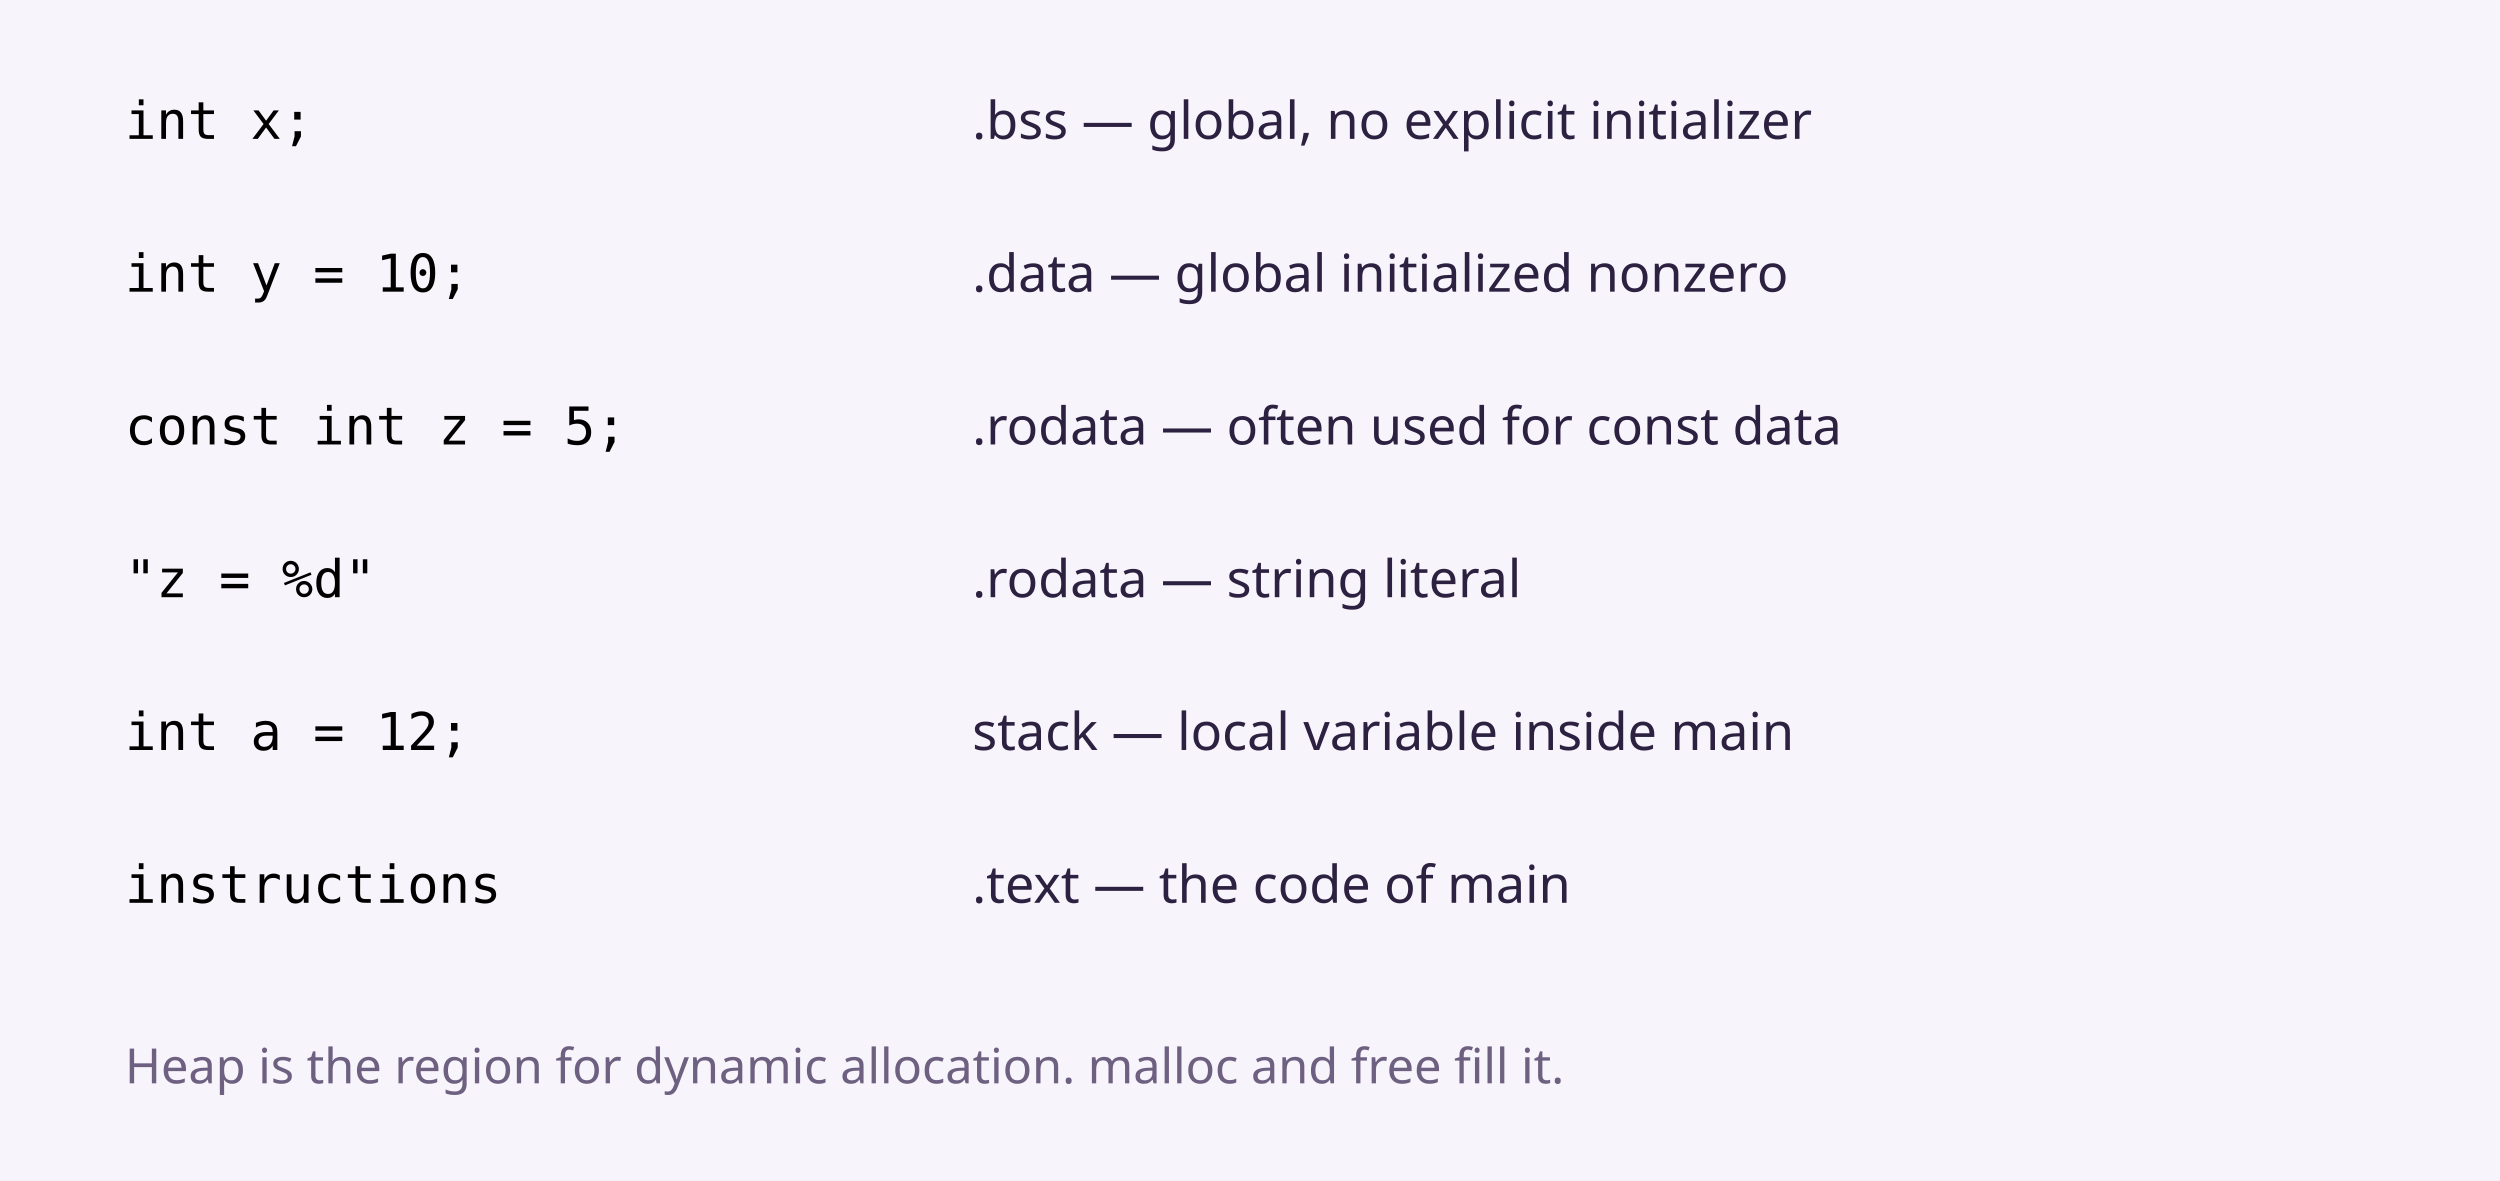
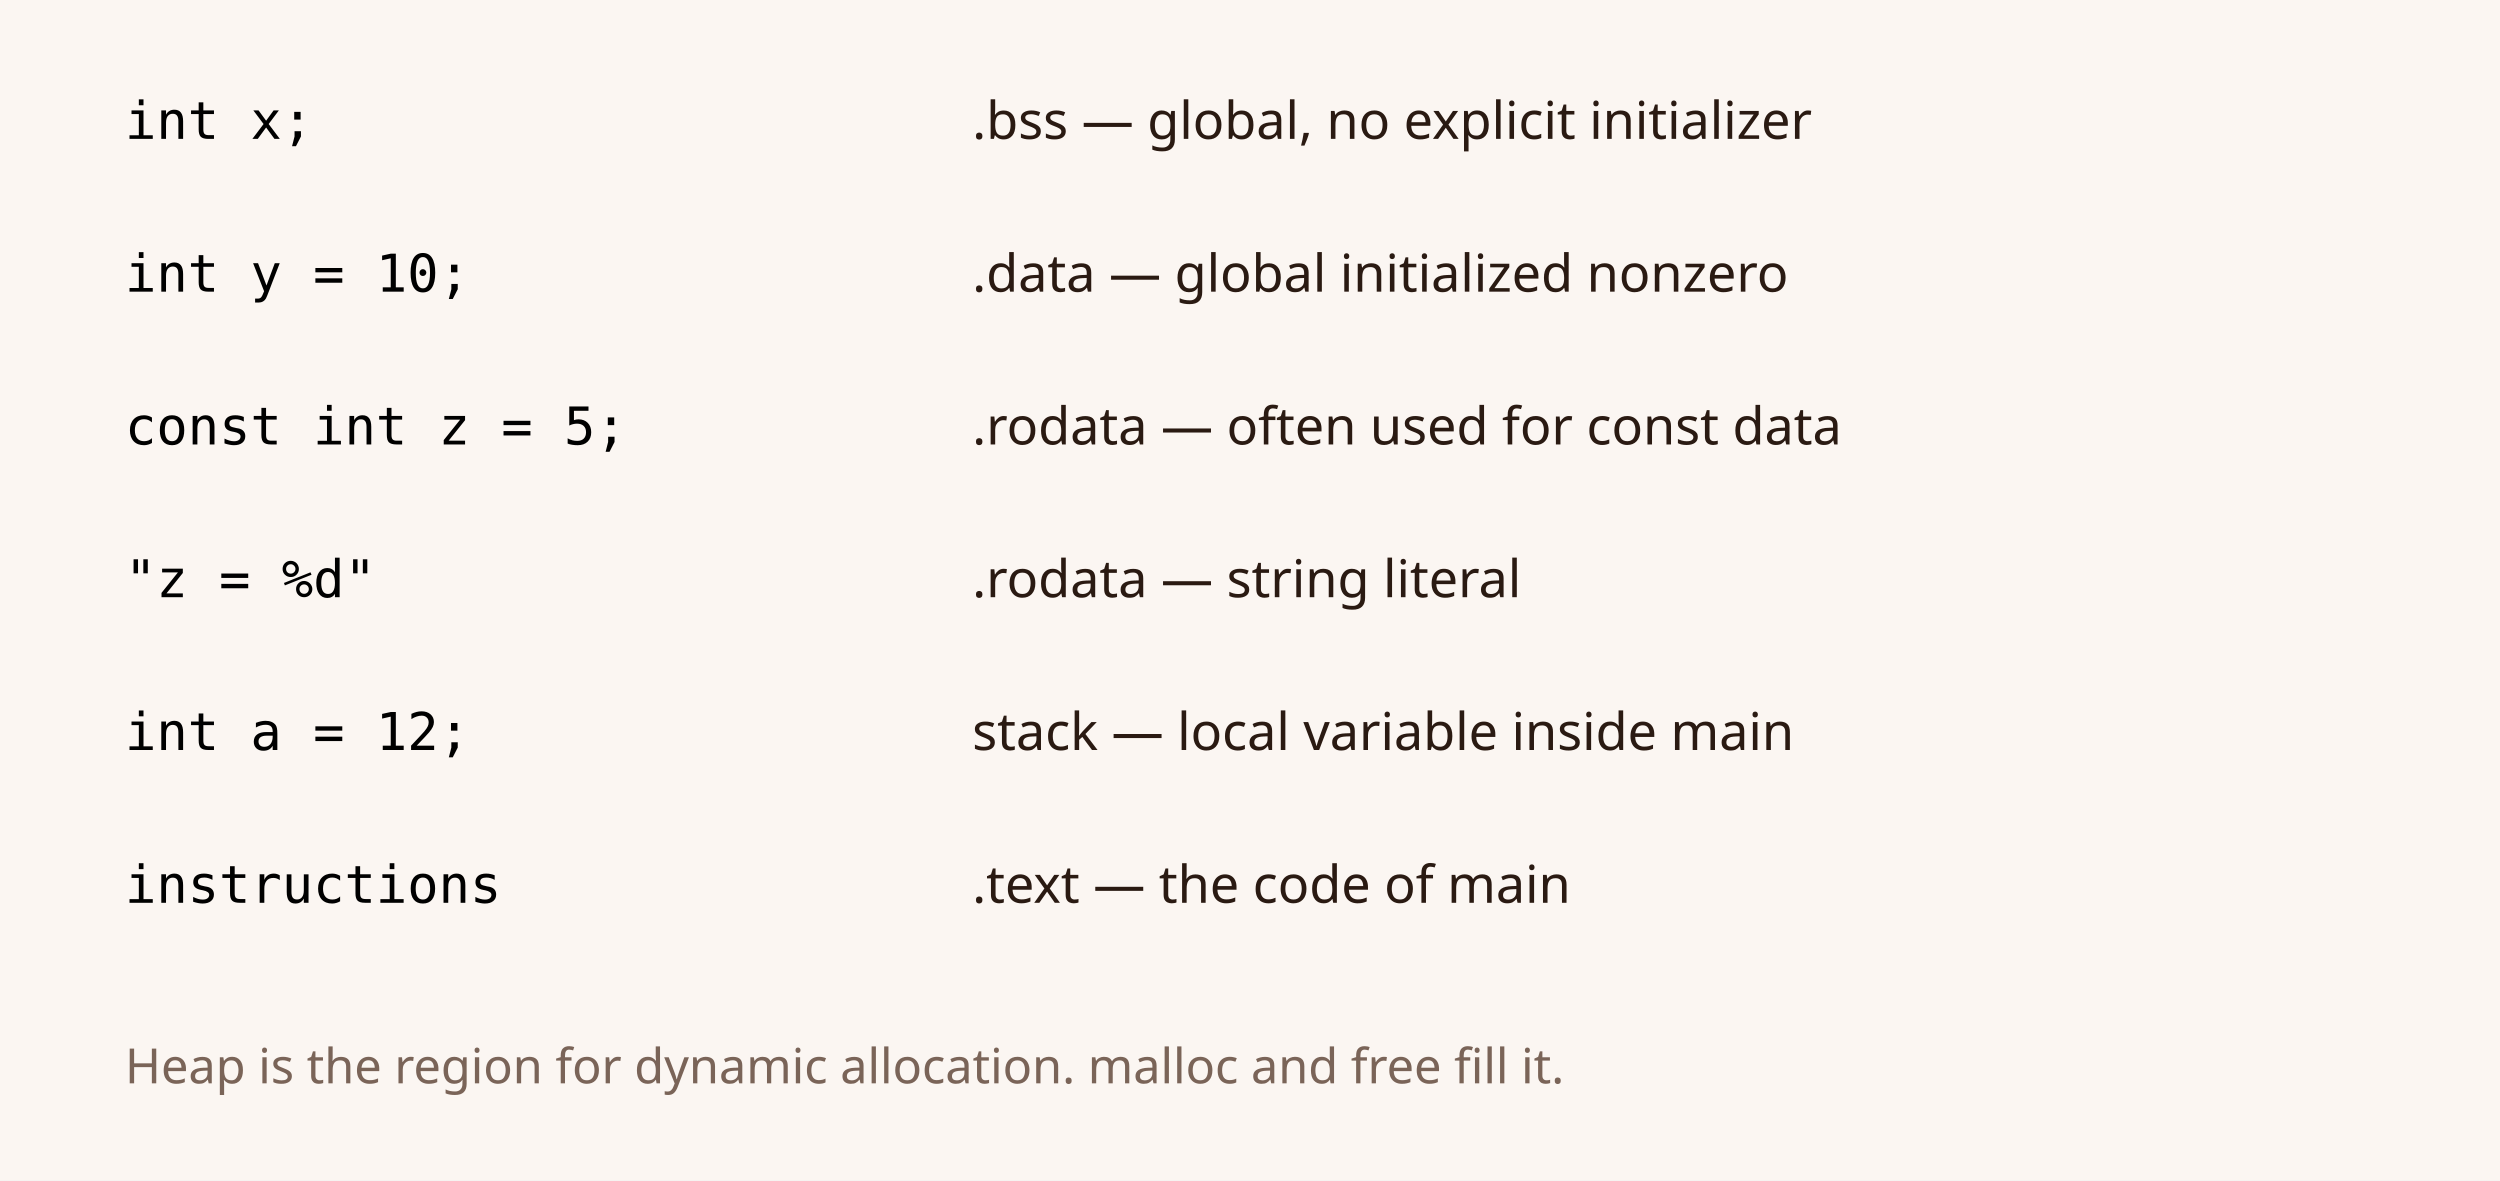
<svg xmlns="http://www.w3.org/2000/svg" viewBox="0 0 720 340" role="img">
  <style>
-   .t { font-family: Heebo, system-ui, sans-serif; fill: #2c2140; }
-   .m { font-family: Heebo, system-ui, sans-serif; fill: #6d6080; }
+   .t { font-family: Heebo, system-ui, sans-serif; fill: #2a1a12; }
+   .m { font-family: Heebo, system-ui, sans-serif; fill: #7a6458; }
  .w { font-family: Heebo, system-ui, sans-serif; fill: #ffffff; }
  .mono { font-family: "Source Code Pro", ui-monospace, monospace; }
  .step { opacity: 1; }
  @media (prefers-reduced-motion: no-preference) {
    .step { animation: appear 0.45s ease both; }
  }
  @keyframes appear { from { opacity: 0; } to { opacity: 1; } }
  @media (prefers-reduced-motion: reduce) {
    .step { animation: none !important; opacity: 1 !important; }
  }
</style>
-   <rect width="720" height="340" fill="#f7f4fb" />
+   <rect width="720" height="340" fill="#fbf6f2" />
  <g class="step" style="animation-delay:0.08s">
    <text x="36" y="40" class="mono" font-size="15">int x;</text>
    <text x="280" y="40" class="t" font-size="15">.bss — global, no explicit initializer</text>
  </g>
  <g class="step" style="animation-delay:0.20s">
    <text x="36" y="84" class="mono" font-size="15">int y = 10;</text>
    <text x="280" y="84" class="t" font-size="15">.data — global initialized nonzero</text>
  </g>
  <g class="step" style="animation-delay:0.32s">
    <text x="36" y="128" class="mono" font-size="15">const int z = 5;</text>
    <text x="280" y="128" class="t" font-size="15">.rodata — often used for const data</text>
  </g>
  <g class="step" style="animation-delay:0.44s">
    <text x="36" y="172" class="mono" font-size="15">"z = %d"</text>
    <text x="280" y="172" class="t" font-size="15">.rodata — string literal</text>
  </g>
  <g class="step" style="animation-delay:0.56s">
    <text x="36" y="216" class="mono" font-size="15">int a = 12;</text>
    <text x="280" y="216" class="t" font-size="15">stack — local variable inside main</text>
  </g>
  <g class="step" style="animation-delay:0.68s">
    <text x="36" y="260" class="mono" font-size="15">instructions</text>
    <text x="280" y="260" class="t" font-size="15">.text — the code of main</text>
  </g>
  <g class="step" style="animation-delay:0.80s">
    <text x="36" y="312" class="m" font-size="14">Heap is the region for dynamic allocation. malloc and free fill it.</text>
  </g>
</svg>
